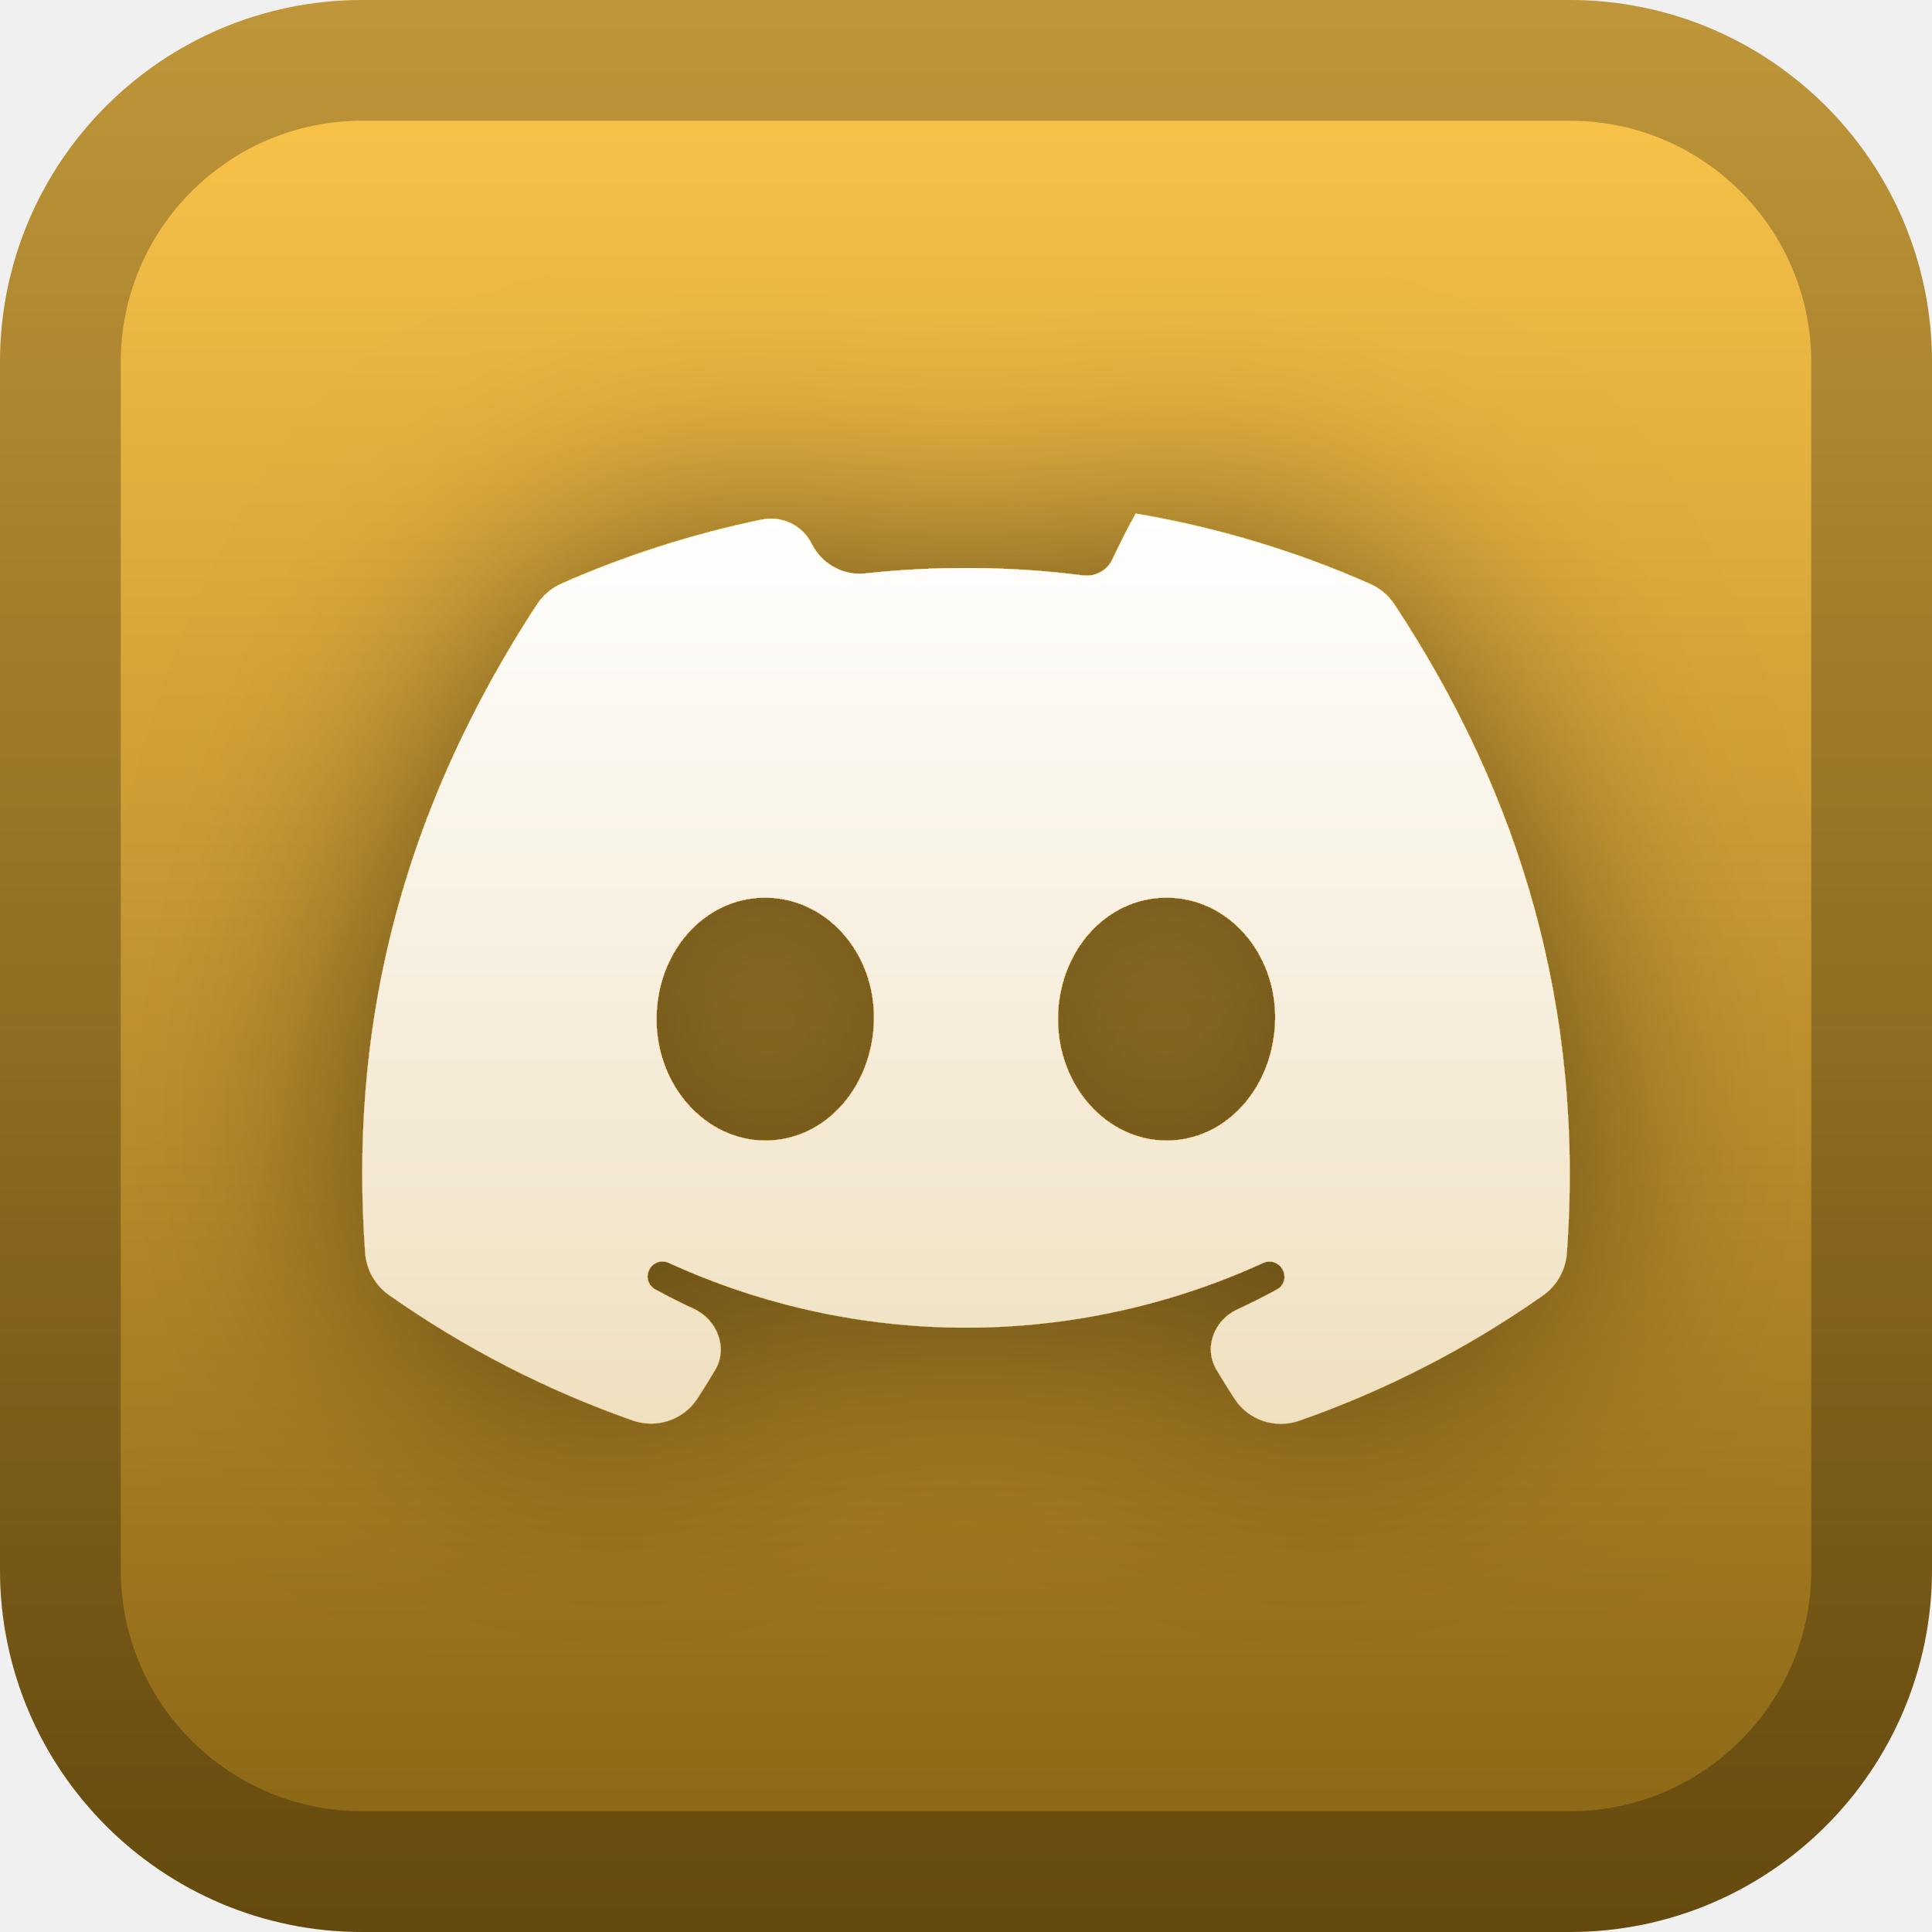
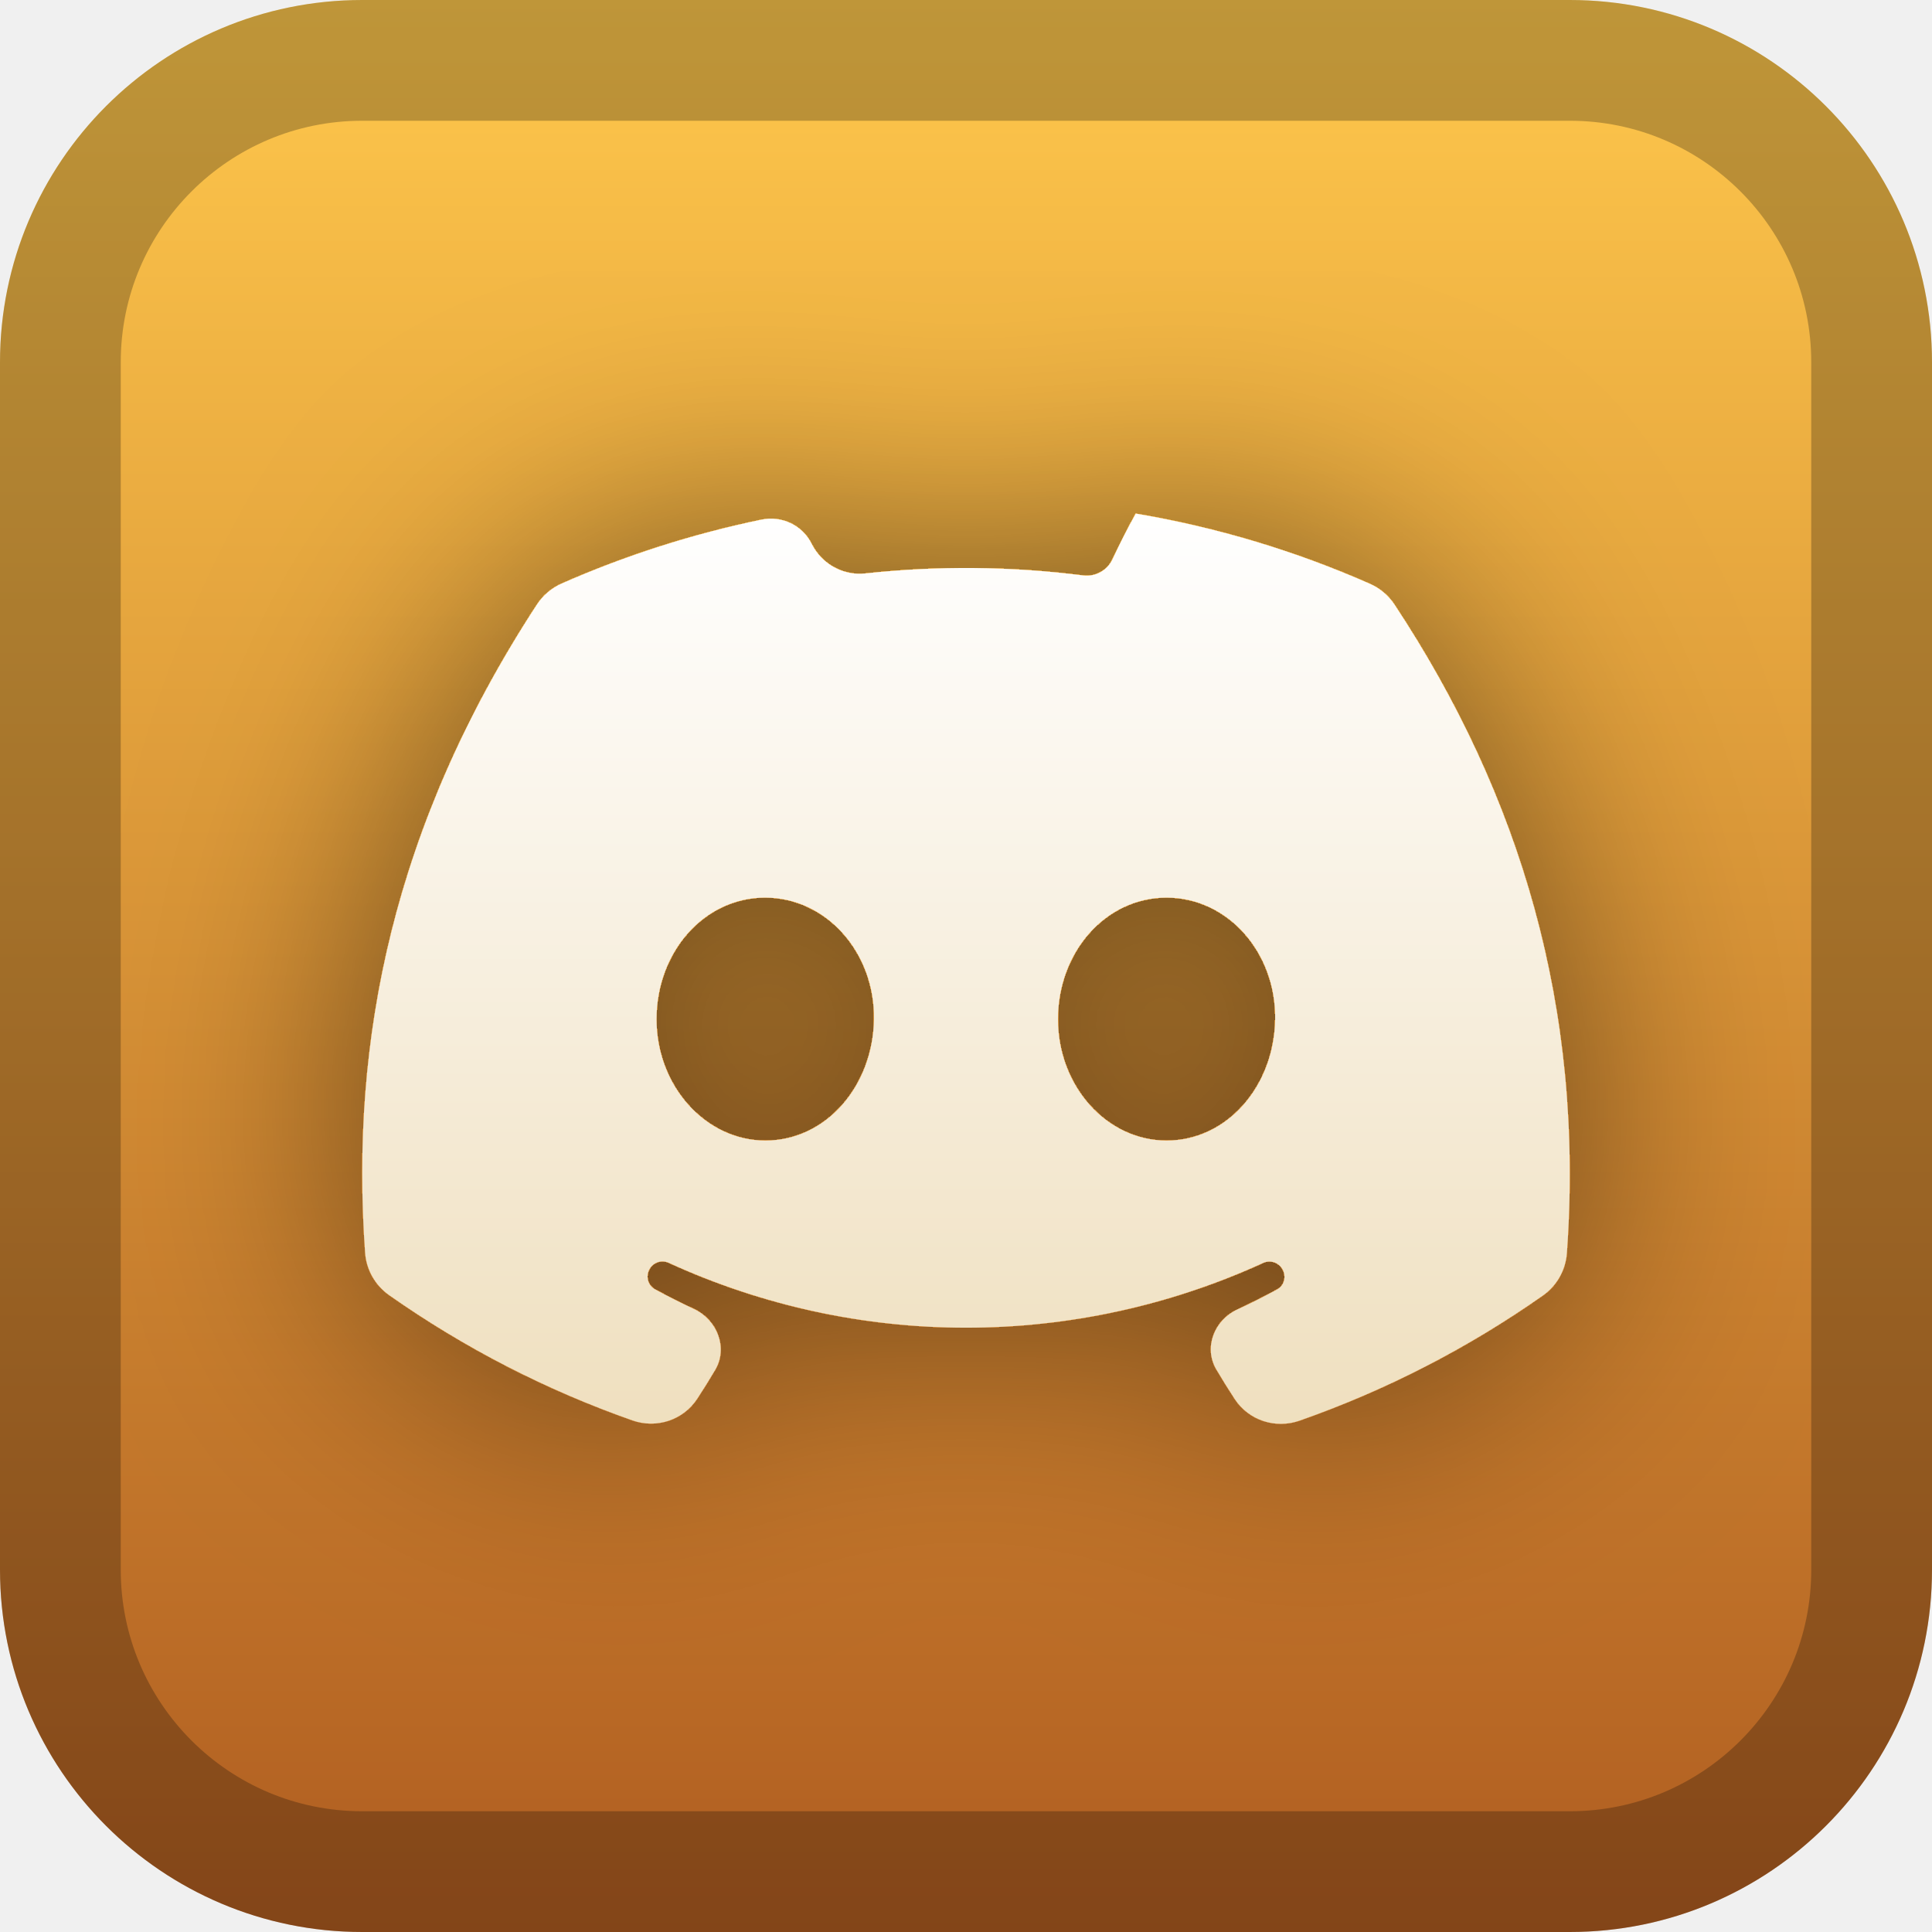
- <svg xmlns="http://www.w3.org/2000/svg" width="128" height="128" viewBox="0 0 128 128" fill="none" version="1.1" id="svg7">
-   <rect width="128" height="128" rx="24" fill="url(#paint0_linear_3_2)" id="rect1" />
-   <rect x="4" y="4" width="120" height="120" rx="20" stroke="black" stroke-opacity="0.25" stroke-width="8" id="rect2" />
-   <g filter="url(#filter0_d_3_2)" id="g2">
-     <path d="M75.274 34.025C75.269 34.015 75.254 34.014 75.248 34.025C74.697 35.01 74.186 36.02 73.708 37.048C73.363 37.791 72.576 38.229 71.763 38.125C66.976 37.514 62.129 37.47 57.324 37.993C55.85 38.154 54.432 37.354 53.773 36.026C53.162 34.795 51.796 34.148 50.45 34.427C45.909 35.37 41.473 36.785 37.216 38.658C36.542 38.954 35.969 39.444 35.567 40.06C26.044 54.667 23.189 68.922 24.189 82.986C24.269 84.117 24.852 85.153 25.779 85.805C30.749 89.297 36.173 92.094 41.904 94.107C43.498 94.668 45.267 94.087 46.193 92.673C46.604 92.046 47 91.409 47.381 90.764C48.251 89.293 47.516 87.437 45.966 86.717C45.097 86.313 44.241 85.88 43.398 85.42C42.777 85.081 42.737 84.206 43.299 83.774C43.591 83.549 43.978 83.513 44.313 83.667C56.816 89.394 71.179 89.395 83.697 83.668C84.031 83.515 84.427 83.567 84.715 83.795C85.26 84.228 85.228 85.09 84.618 85.424C83.75 85.9 82.868 86.344 81.972 86.757C80.449 87.46 79.731 89.281 80.583 90.726C80.974 91.39 81.381 92.045 81.803 92.689C82.729 94.103 84.498 94.683 86.092 94.124C91.824 92.113 97.249 89.325 102.22 85.834C103.146 85.184 103.728 84.15 103.81 83.022C104.978 66.83 100.722 52.675 92.392 40.058C91.992 39.452 91.427 38.972 90.763 38.679C85.817 36.497 80.614 34.935 75.285 34.033C75.281 34.033 75.276 34.03 75.274 34.025ZM50.708 75.565C46.767 75.565 43.497 71.971 43.497 67.525C43.497 63.08 46.64 59.469 50.692 59.469C54.745 59.469 57.967 63.096 57.904 67.525C57.84 71.954 54.729 75.565 50.708 75.565ZM77.288 75.565C73.331 75.565 70.093 71.971 70.093 67.525C70.093 63.08 73.236 59.469 77.288 59.469C81.341 59.469 84.547 63.096 84.483 67.525C84.42 71.954 81.308 75.565 77.288 75.565Z" fill="url(#paint1_linear_3_2)" id="path2" />
+ <svg xmlns="http://www.w3.org/2000/svg" width="128" height="128" viewBox="0 0 128 128" fill="none">
+   <g clip-path="url(#clip0_98_2)">
+     <path d="M104 0H24C10.745 0 0 10.745 0 24V104C0 117.255 10.745 128 24 128H104C117.255 128 128 117.255 128 104V24C128 10.745 117.255 0 104 0Z" fill="url(#paint0_linear_98_2)" />
+     <path d="M104 4H24C12.954 4 4 12.954 4 24V104C4 115.046 12.954 124 24 124H104C115.046 124 124 115.046 124 104V24C124 12.954 115.046 4 104 4Z" stroke="black" stroke-opacity="0.25" stroke-width="8" />
+     <g filter="url(#filter0_d_98_2)">
+       <path d="M75.274 34.025C75.269 34.015 75.254 34.014 75.248 34.025C74.697 35.01 74.186 36.02 73.708 37.048C73.363 37.791 72.576 38.229 71.763 38.125C66.976 37.514 62.129 37.47 57.324 37.993C55.85 38.154 54.432 37.354 53.773 36.026C53.162 34.795 51.796 34.148 50.45 34.427C45.909 35.37 41.473 36.785 37.216 38.658C36.542 38.954 35.969 39.444 35.567 40.06C26.044 54.667 23.189 68.922 24.189 82.986C24.269 84.117 24.852 85.153 25.779 85.805C30.749 89.297 36.173 92.094 41.904 94.107C43.498 94.668 45.267 94.087 46.193 92.673C46.604 92.046 47 91.409 47.381 90.764C48.251 89.293 47.516 87.437 45.966 86.717C45.097 86.313 44.241 85.88 43.398 85.42C42.777 85.081 42.737 84.206 43.299 83.774C43.591 83.549 43.978 83.513 44.313 83.667C56.816 89.394 71.179 89.395 83.697 83.668C84.031 83.515 84.427 83.567 84.715 83.795C85.26 84.228 85.228 85.09 84.618 85.424C83.75 85.9 82.868 86.344 81.972 86.757C80.449 87.46 79.731 89.281 80.583 90.726C80.974 91.39 81.381 92.045 81.803 92.689C82.729 94.103 84.498 94.683 86.092 94.124C91.824 92.113 97.249 89.325 102.22 85.834C103.146 85.184 103.728 84.15 103.81 83.022C104.978 66.83 100.722 52.675 92.392 40.058C91.992 39.452 91.427 38.972 90.763 38.679C85.817 36.497 80.614 34.935 75.285 34.033C75.281 34.033 75.276 34.03 75.274 34.025ZM50.708 75.565C46.767 75.565 43.497 71.971 43.497 67.525C43.497 63.08 46.64 59.469 50.692 59.469C54.745 59.469 57.967 63.096 57.904 67.525C57.84 71.954 54.729 75.565 50.708 75.565ZM77.288 75.565C73.331 75.565 70.093 71.971 70.093 67.525C70.093 63.08 73.236 59.469 77.288 59.469C81.341 59.469 84.547 63.096 84.483 67.525C84.42 71.954 81.308 75.565 77.288 75.565Z" fill="url(#paint1_linear_98_2)" />
+     </g>
  </g>
-   <defs id="defs7">
-     <filter id="filter0_d_3_2" x="8" y="18.017" width="112" height="92.318" filterUnits="userSpaceOnUse" color-interpolation-filters="sRGB">
-       <feFlood flood-opacity="0" result="BackgroundImageFix" id="feFlood2" />
-       <feColorMatrix in="SourceAlpha" type="matrix" values="0 0 0 0 0 0 0 0 0 0 0 0 0 0 0 0 0 0 127 0" result="hardAlpha" id="feColorMatrix2" />
-       <feOffset id="feOffset2" />
-       <feGaussianBlur stdDeviation="8" id="feGaussianBlur2" />
-       <feComposite in2="hardAlpha" operator="out" id="feComposite2" />
-       <feColorMatrix type="matrix" values="0 0 0 0 0 0 0 0 0 0 0 0 0 0 0 0 0 0 0.5 0" id="feColorMatrix3" />
-       <feBlend mode="normal" in2="BackgroundImageFix" result="effect1_dropShadow_3_2" id="feBlend3" />
-       <feBlend mode="normal" in="SourceGraphic" in2="effect1_dropShadow_3_2" result="shape" id="feBlend4" />
+   <defs>
+     <filter id="filter0_d_98_2" x="8" y="18.017" width="112" height="92.318" filterUnits="userSpaceOnUse" color-interpolation-filters="sRGB">
+       <feFlood flood-opacity="0" result="BackgroundImageFix" />
+       <feColorMatrix in="SourceAlpha" type="matrix" values="0 0 0 0 0 0 0 0 0 0 0 0 0 0 0 0 0 0 127 0" result="hardAlpha" />
+       <feOffset />
+       <feGaussianBlur stdDeviation="8" />
+       <feComposite in2="hardAlpha" operator="out" />
+       <feColorMatrix type="matrix" values="0 0 0 0 0 0 0 0 0 0 0 0 0 0 0 0 0 0 0.5 0" />
+       <feBlend mode="normal" in2="BackgroundImageFix" result="effect1_dropShadow_98_2" />
+       <feBlend mode="normal" in="SourceGraphic" in2="effect1_dropShadow_98_2" result="shape" />
    </filter>
-     <linearGradient id="paint0_linear_3_2" x1="64" y1="0" x2="64" y2="128" gradientUnits="userSpaceOnUse">
-       <stop stop-color="#5865F2" id="stop4" offset="0" style="stop-color:#ffc84c;stop-opacity:1;" />
-       <stop offset="1" stop-color="#2C316C" id="stop5" style="stop-color:#866213;stop-opacity:1;" />
+     <linearGradient id="paint0_linear_98_2" x1="64" y1="0" x2="64" y2="128" gradientUnits="userSpaceOnUse">
+       <stop stop-color="#FFC84C" />
+       <stop offset="1" stop-color="#AF5C20" />
    </linearGradient>
-     <linearGradient id="paint1_linear_3_2" x1="64" y1="34" x2="64" y2="95" gradientUnits="userSpaceOnUse">
-       <stop stop-color="white" id="stop6" />
-       <stop offset="1" stop-color="#BEC2EF" id="stop7" style="stop-color:#efdfbe;stop-opacity:1;" />
+     <linearGradient id="paint1_linear_98_2" x1="64" y1="34" x2="64" y2="95" gradientUnits="userSpaceOnUse">
+       <stop stop-color="white" />
+       <stop offset="1" stop-color="#EFDFBE" />
    </linearGradient>
+     <clipPath id="clip0_98_2">
+       <rect width="128" height="128" fill="white" />
+     </clipPath>
  </defs>
</svg>
